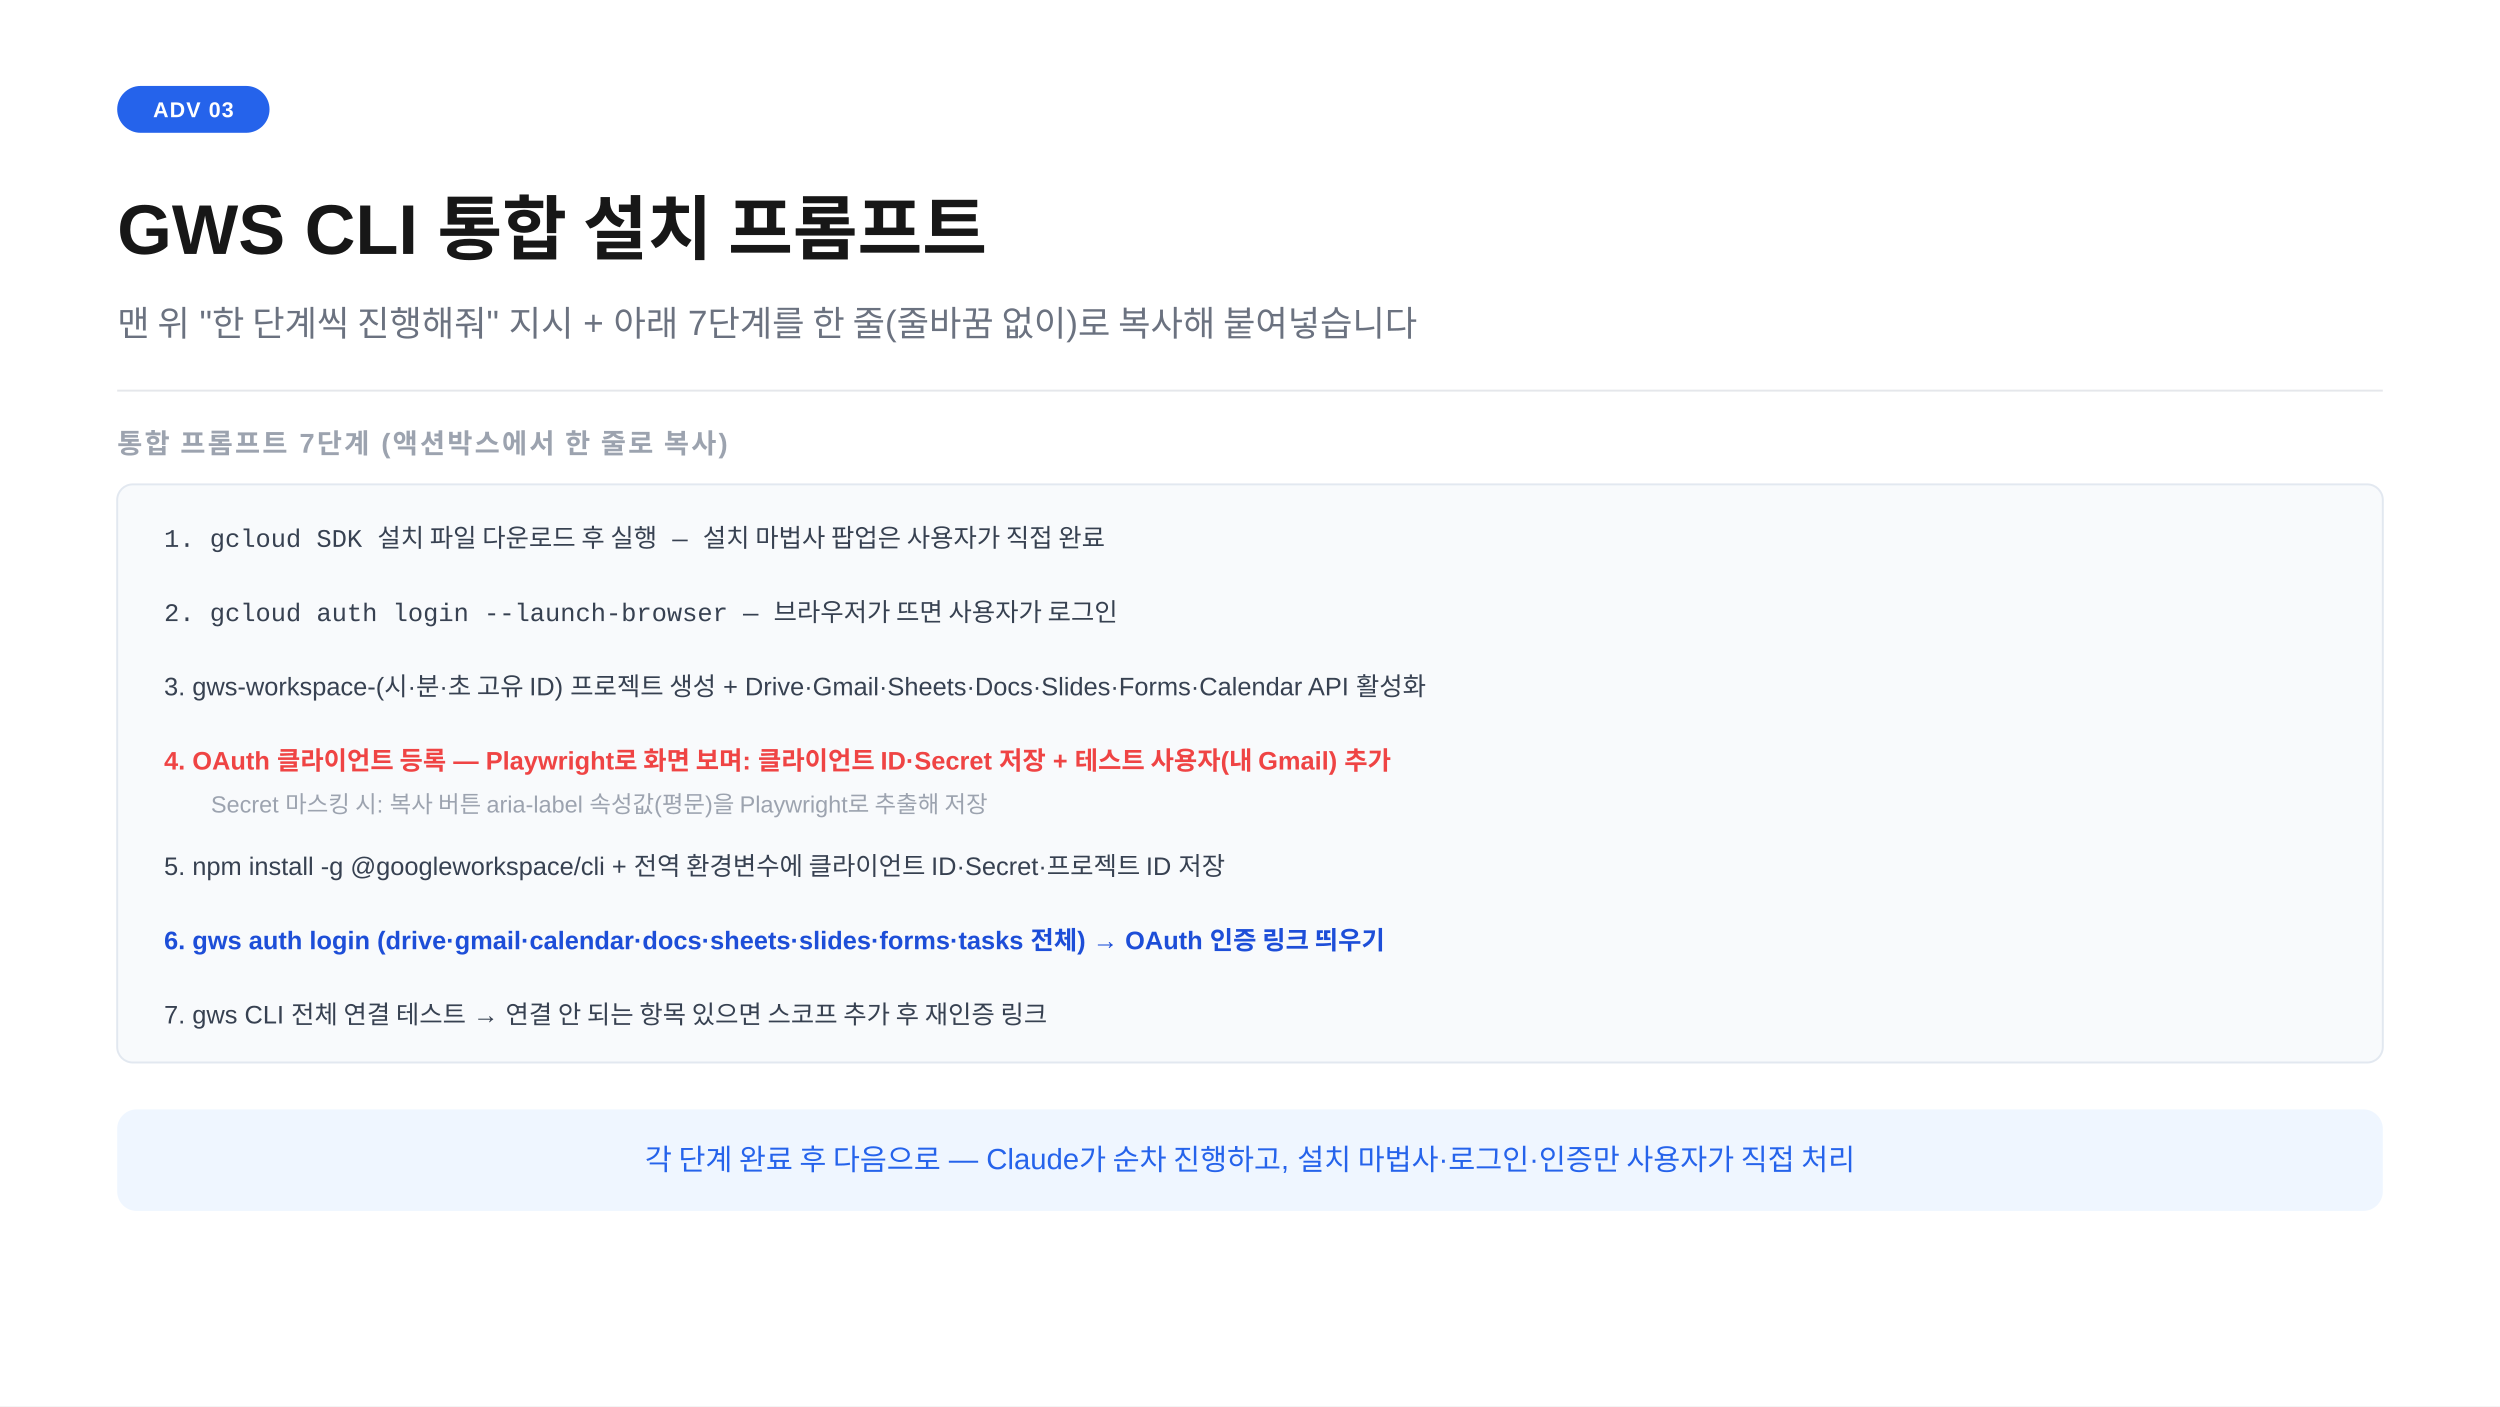
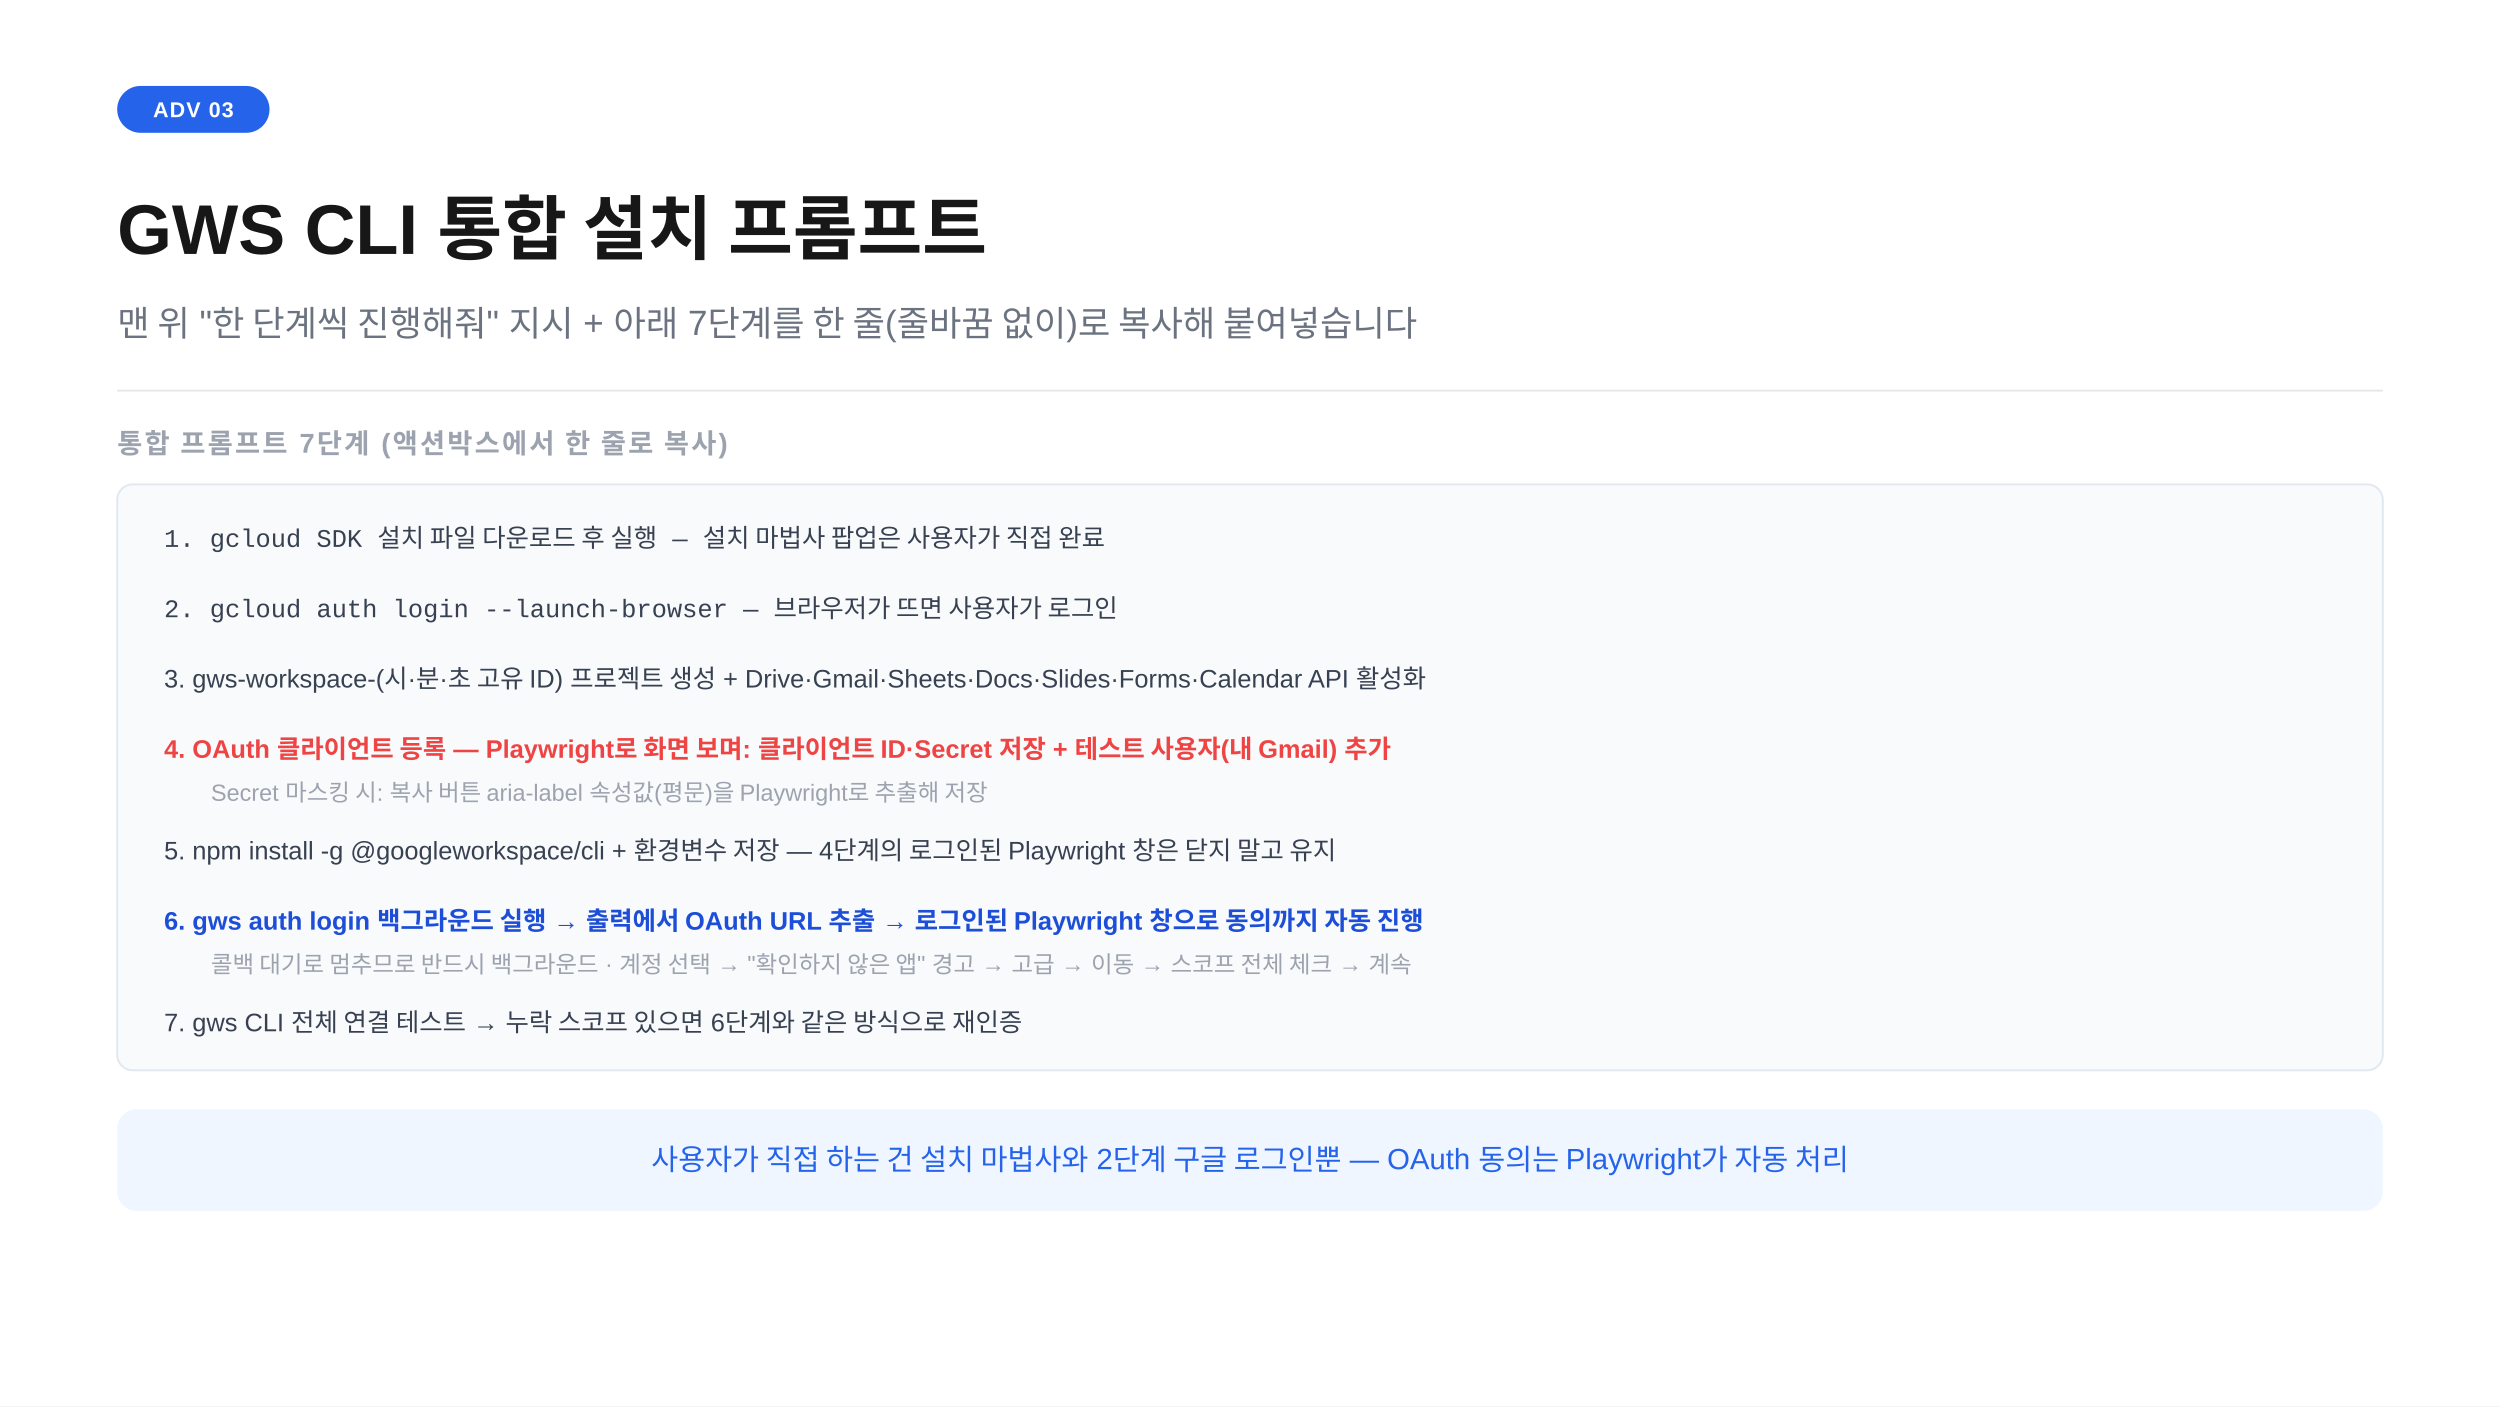
<svg xmlns="http://www.w3.org/2000/svg" width="1280" height="720" viewBox="0 0 1280 720">
  <rect width="1280" height="720" fill="#ffffff" />
  <rect x="60" y="44" width="78" height="24" rx="12" fill="#2563eb" />
  <text x="99" y="60" text-anchor="middle" font-family="-apple-system,BlinkMacSystemFont,'Segoe UI',Arial,sans-serif" font-size="11" font-weight="700" fill="#ffffff" letter-spacing="0.05em">ADV 03</text>
  <text x="60" y="130" font-family="-apple-system,BlinkMacSystemFont,'Segoe UI',Arial,sans-serif" font-size="36" font-weight="700" fill="#171717">GWS CLI 통합 설치 프롬프트</text>
  <text x="60" y="172" font-family="-apple-system,BlinkMacSystemFont,'Segoe UI',Arial,sans-serif" font-size="18" fill="#6b7280">맨 위 "한 단계씩 진행해줘" 지시 + 아래 7단계를 한 줄(줄바꿈 없이)로 복사해 붙여넣습니다</text>
  <line x1="60" y1="200" x2="1220" y2="200" stroke="#e5e7eb" stroke-width="1" />
  <text x="60" y="232" font-family="-apple-system,BlinkMacSystemFont,'Segoe UI',Arial,sans-serif" font-size="14" font-weight="600" fill="#9ca3af" letter-spacing="0.08em">통합 프롬프트 7단계 (액션박스에서 한 줄로 복사)</text>
-   <rect x="60" y="248" width="1160" height="296" rx="8" fill="#f8fafc" stroke="#e2e8f0" stroke-width="1" />
+   <rect x="60" y="248" width="1160" height="300" rx="8" fill="#f8fafc" stroke="#e2e8f0" stroke-width="1" />
  <text x="84" y="280" font-family="'Courier New',Courier,monospace" font-size="13" fill="#374151">1.  gcloud SDK 설치 파일 다운로드 후 실행  —  설치 마법사 팝업은 사용자가 직접 완료</text>
-   <text x="84" y="318" font-family="'Courier New',Courier,monospace" font-size="13" fill="#374151">2.  gcloud auth login --launch-browser  —  브라우저가 뜨면 사용자가 로그인</text>
-   <text x="84" y="356" font-family="-apple-system,BlinkMacSystemFont,'Segoe UI',Arial,sans-serif" font-size="13" fill="#374151">3.  gws-workspace-(시·분·초 고유 ID) 프로젝트 생성 + Drive·Gmail·Sheets·Docs·Slides·Forms·Calendar API 활성화</text>
-   <text x="84" y="394" font-family="-apple-system,BlinkMacSystemFont,'Segoe UI',Arial,sans-serif" font-size="13" font-weight="600" fill="#ef4444">4.  OAuth 클라이언트 등록  —  Playwright로 화면 보며: 클라이언트 ID·Secret 저장 + 테스트 사용자(내 Gmail) 추가</text>
-   <text x="108" y="416" font-family="-apple-system,BlinkMacSystemFont,'Segoe UI',Arial,sans-serif" font-size="12" fill="#9ca3af">Secret 마스킹 시: 복사 버튼 aria-label 속성값(평문)을 Playwright로 추출해 저장</text>
-   <text x="84" y="448" font-family="-apple-system,BlinkMacSystemFont,'Segoe UI',Arial,sans-serif" font-size="13" fill="#374151">5.  npm install -g @googleworkspace/cli  +  전역 환경변수에 클라이언트 ID·Secret·프로젝트 ID 저장</text>
-   <text x="84" y="486" font-family="-apple-system,BlinkMacSystemFont,'Segoe UI',Arial,sans-serif" font-size="13" font-weight="600" fill="#1d4ed8">6.  gws auth login (drive·gmail·calendar·docs·sheets·slides·forms·tasks 전체)  →  OAuth 인증 링크 띄우기</text>
-   <text x="84" y="524" font-family="-apple-system,BlinkMacSystemFont,'Segoe UI',Arial,sans-serif" font-size="13" fill="#374151">7.  gws CLI 전체 연결 테스트  →  연결 안 되는 항목 있으면 스코프 추가 후 재인증 링크</text>
+   <text x="84" y="316" font-family="'Courier New',Courier,monospace" font-size="13" fill="#374151">2.  gcloud auth login --launch-browser  —  브라우저가 뜨면 사용자가 로그인</text>
+   <text x="84" y="352" font-family="-apple-system,BlinkMacSystemFont,'Segoe UI',Arial,sans-serif" font-size="13" fill="#374151">3.  gws-workspace-(시·분·초 고유 ID) 프로젝트 생성 + Drive·Gmail·Sheets·Docs·Slides·Forms·Calendar API 활성화</text>
+   <text x="84" y="388" font-family="-apple-system,BlinkMacSystemFont,'Segoe UI',Arial,sans-serif" font-size="13" font-weight="600" fill="#ef4444">4.  OAuth 클라이언트 등록  —  Playwright로 화면 보며: 클라이언트 ID·Secret 저장 + 테스트 사용자(내 Gmail) 추가</text>
+   <text x="108" y="410" font-family="-apple-system,BlinkMacSystemFont,'Segoe UI',Arial,sans-serif" font-size="12" fill="#9ca3af">Secret 마스킹 시: 복사 버튼 aria-label 속성값(평문)을 Playwright로 추출해 저장</text>
+   <text x="84" y="440" font-family="-apple-system,BlinkMacSystemFont,'Segoe UI',Arial,sans-serif" font-size="13" fill="#374151">5.  npm install -g @googleworkspace/cli  +  환경변수 저장  —  4단계의 로그인된 Playwright 창은 닫지 말고 유지</text>
+   <text x="84" y="476" font-family="-apple-system,BlinkMacSystemFont,'Segoe UI',Arial,sans-serif" font-size="13" font-weight="600" fill="#1d4ed8">6.  gws auth login 백그라운드 실행  →  출력에서 OAuth URL 추출  →  로그인된 Playwright 창으로 동의까지 자동 진행</text>
+   <text x="108" y="498" font-family="-apple-system,BlinkMacSystemFont,'Segoe UI',Arial,sans-serif" font-size="12" fill="#9ca3af">콜백 대기로 멈추므로 반드시 백그라운드 · 계정 선택 → "확인하지 않은 앱" 경고 → 고급 → 이동 → 스코프 전체 체크 → 계속</text>
+   <text x="84" y="528" font-family="-apple-system,BlinkMacSystemFont,'Segoe UI',Arial,sans-serif" font-size="13" fill="#374151">7.  gws CLI 전체 연결 테스트  →  누락 스코프 있으면 6단계와 같은 방식으로 재인증</text>
  <rect x="60" y="568" width="1160" height="52" rx="10" fill="#eff6ff" />
-   <text x="640" y="599" text-anchor="middle" font-family="-apple-system,BlinkMacSystemFont,'Segoe UI',Arial,sans-serif" font-size="15" fill="#2563eb">각 단계 완료 후 다음으로 — Claude가 순차 진행하고, 설치 마법사·로그인·인증만 사용자가 직접 처리</text>
+   <text x="640" y="599" text-anchor="middle" font-family="-apple-system,BlinkMacSystemFont,'Segoe UI',Arial,sans-serif" font-size="15" fill="#2563eb">사용자가 직접 하는 건 설치 마법사와 2단계 구글 로그인뿐 — OAuth 동의는 Playwright가 자동 처리</text>
</svg>
